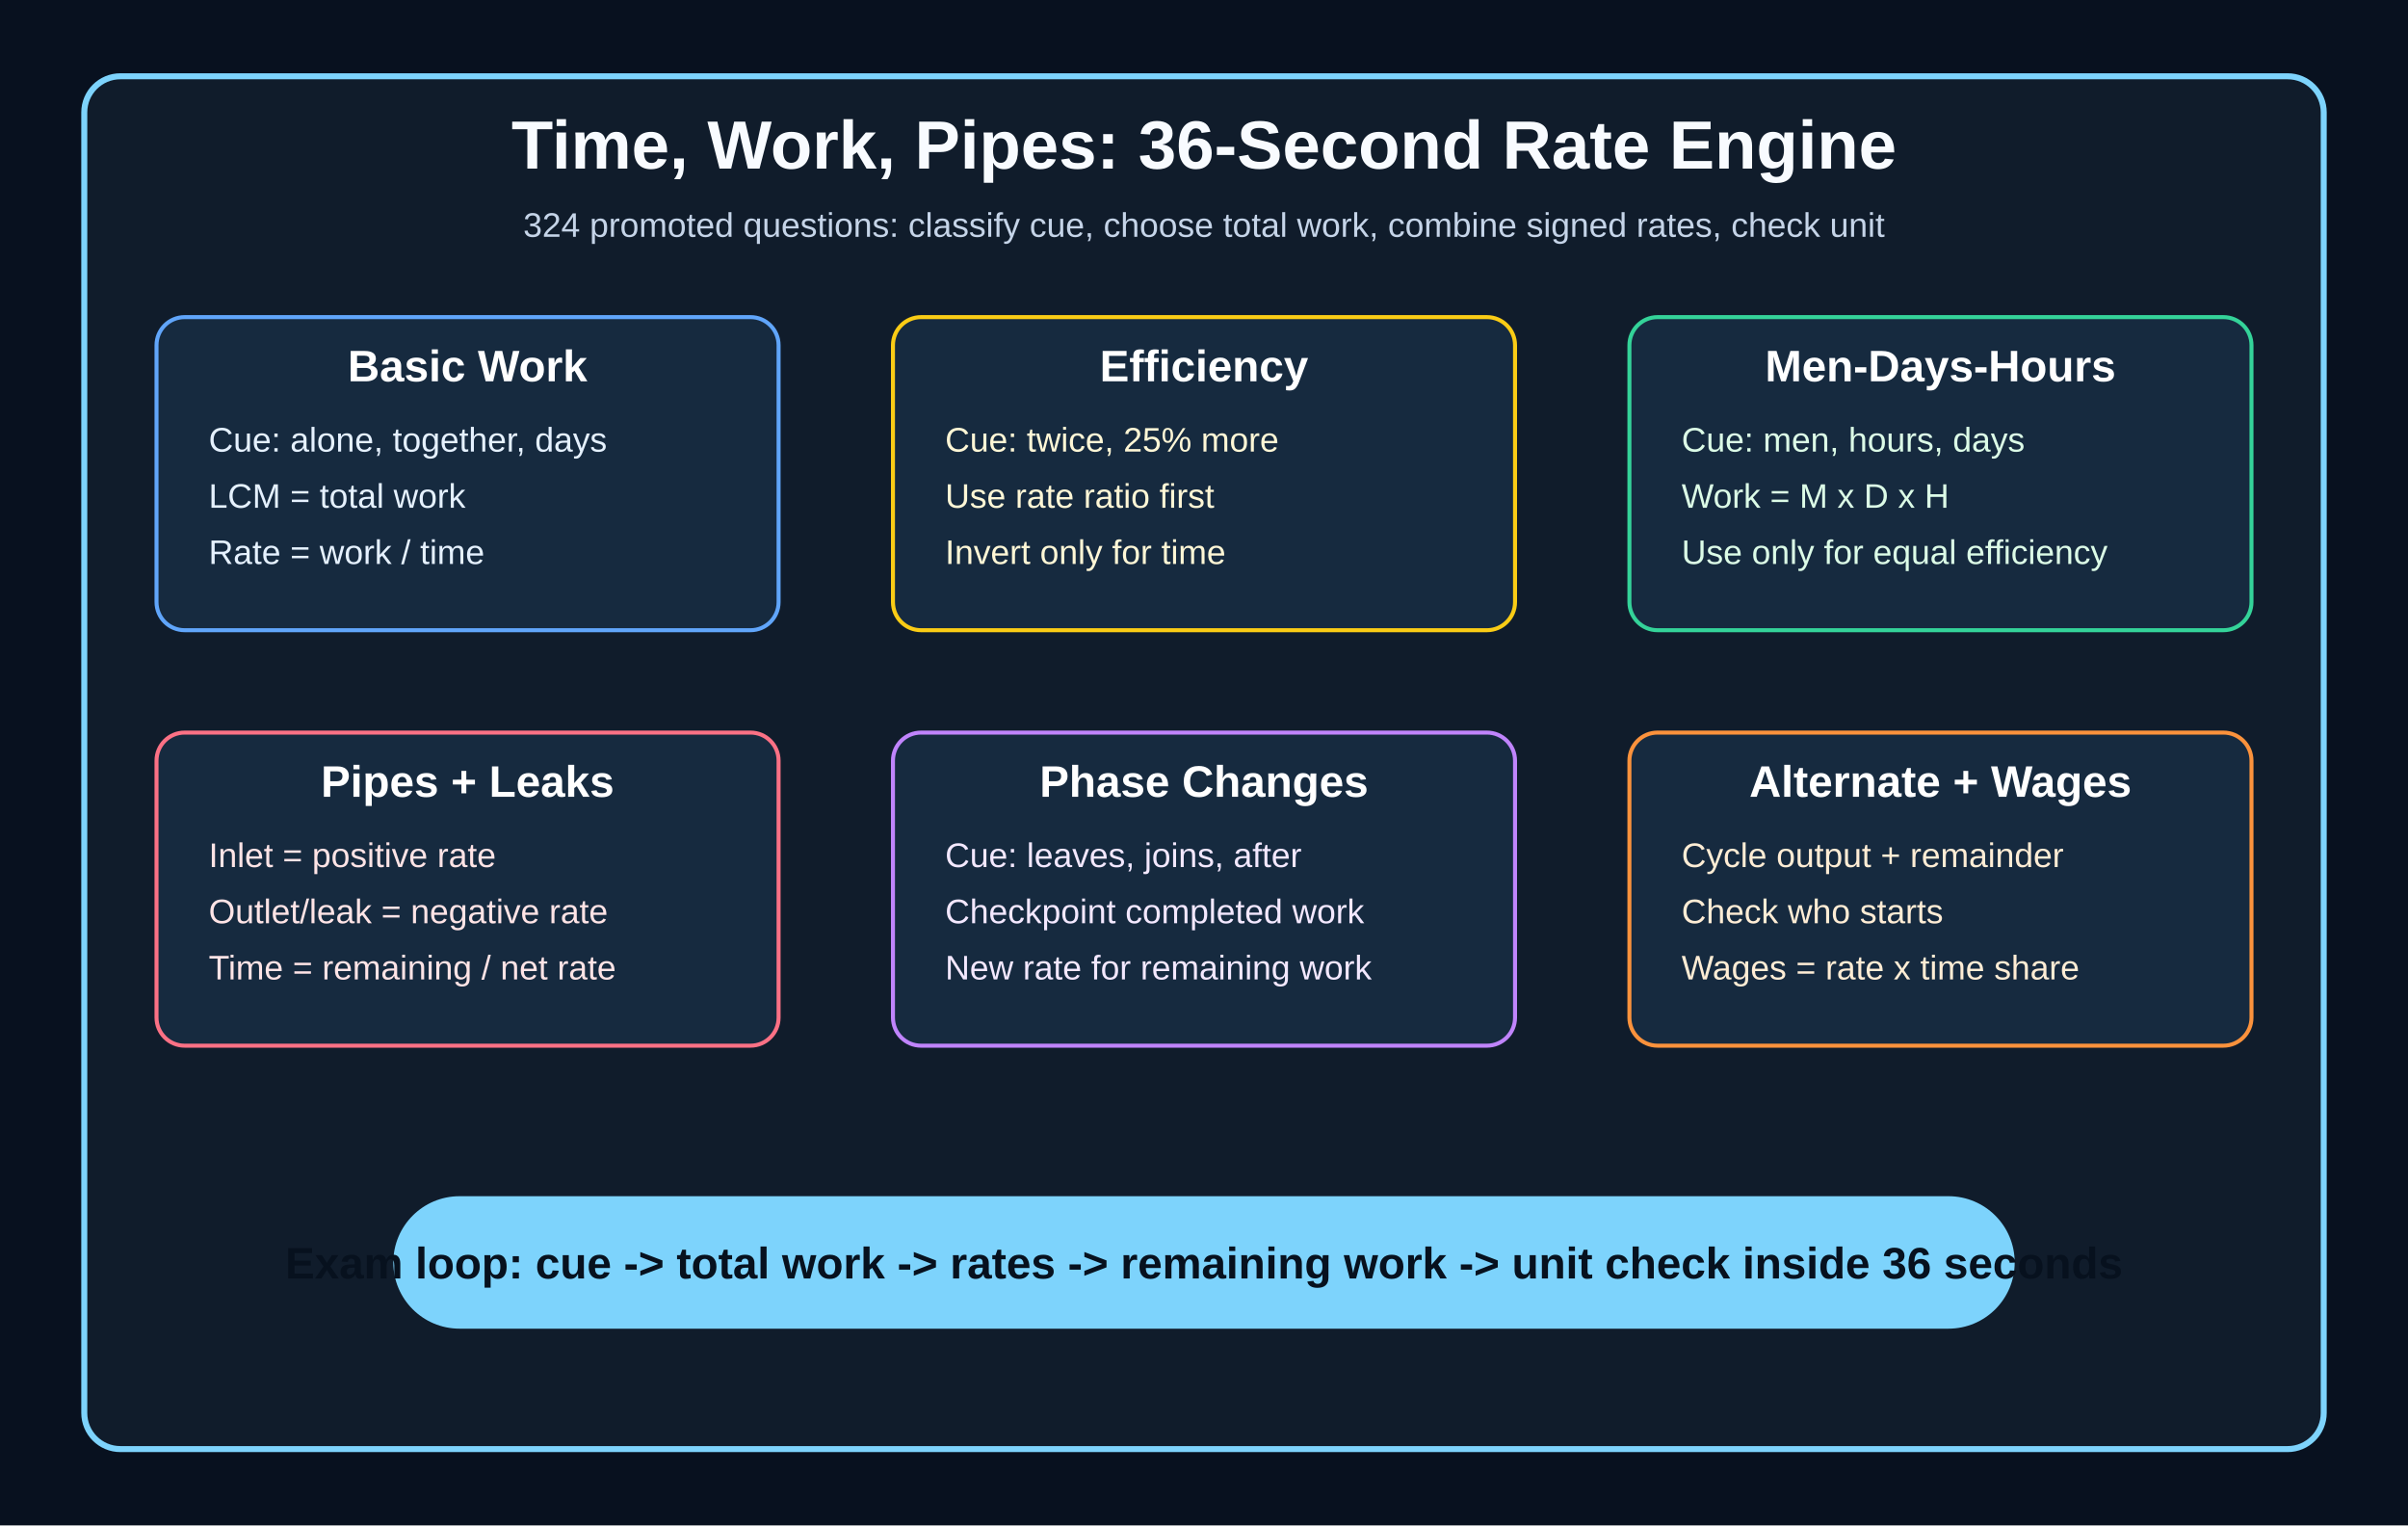
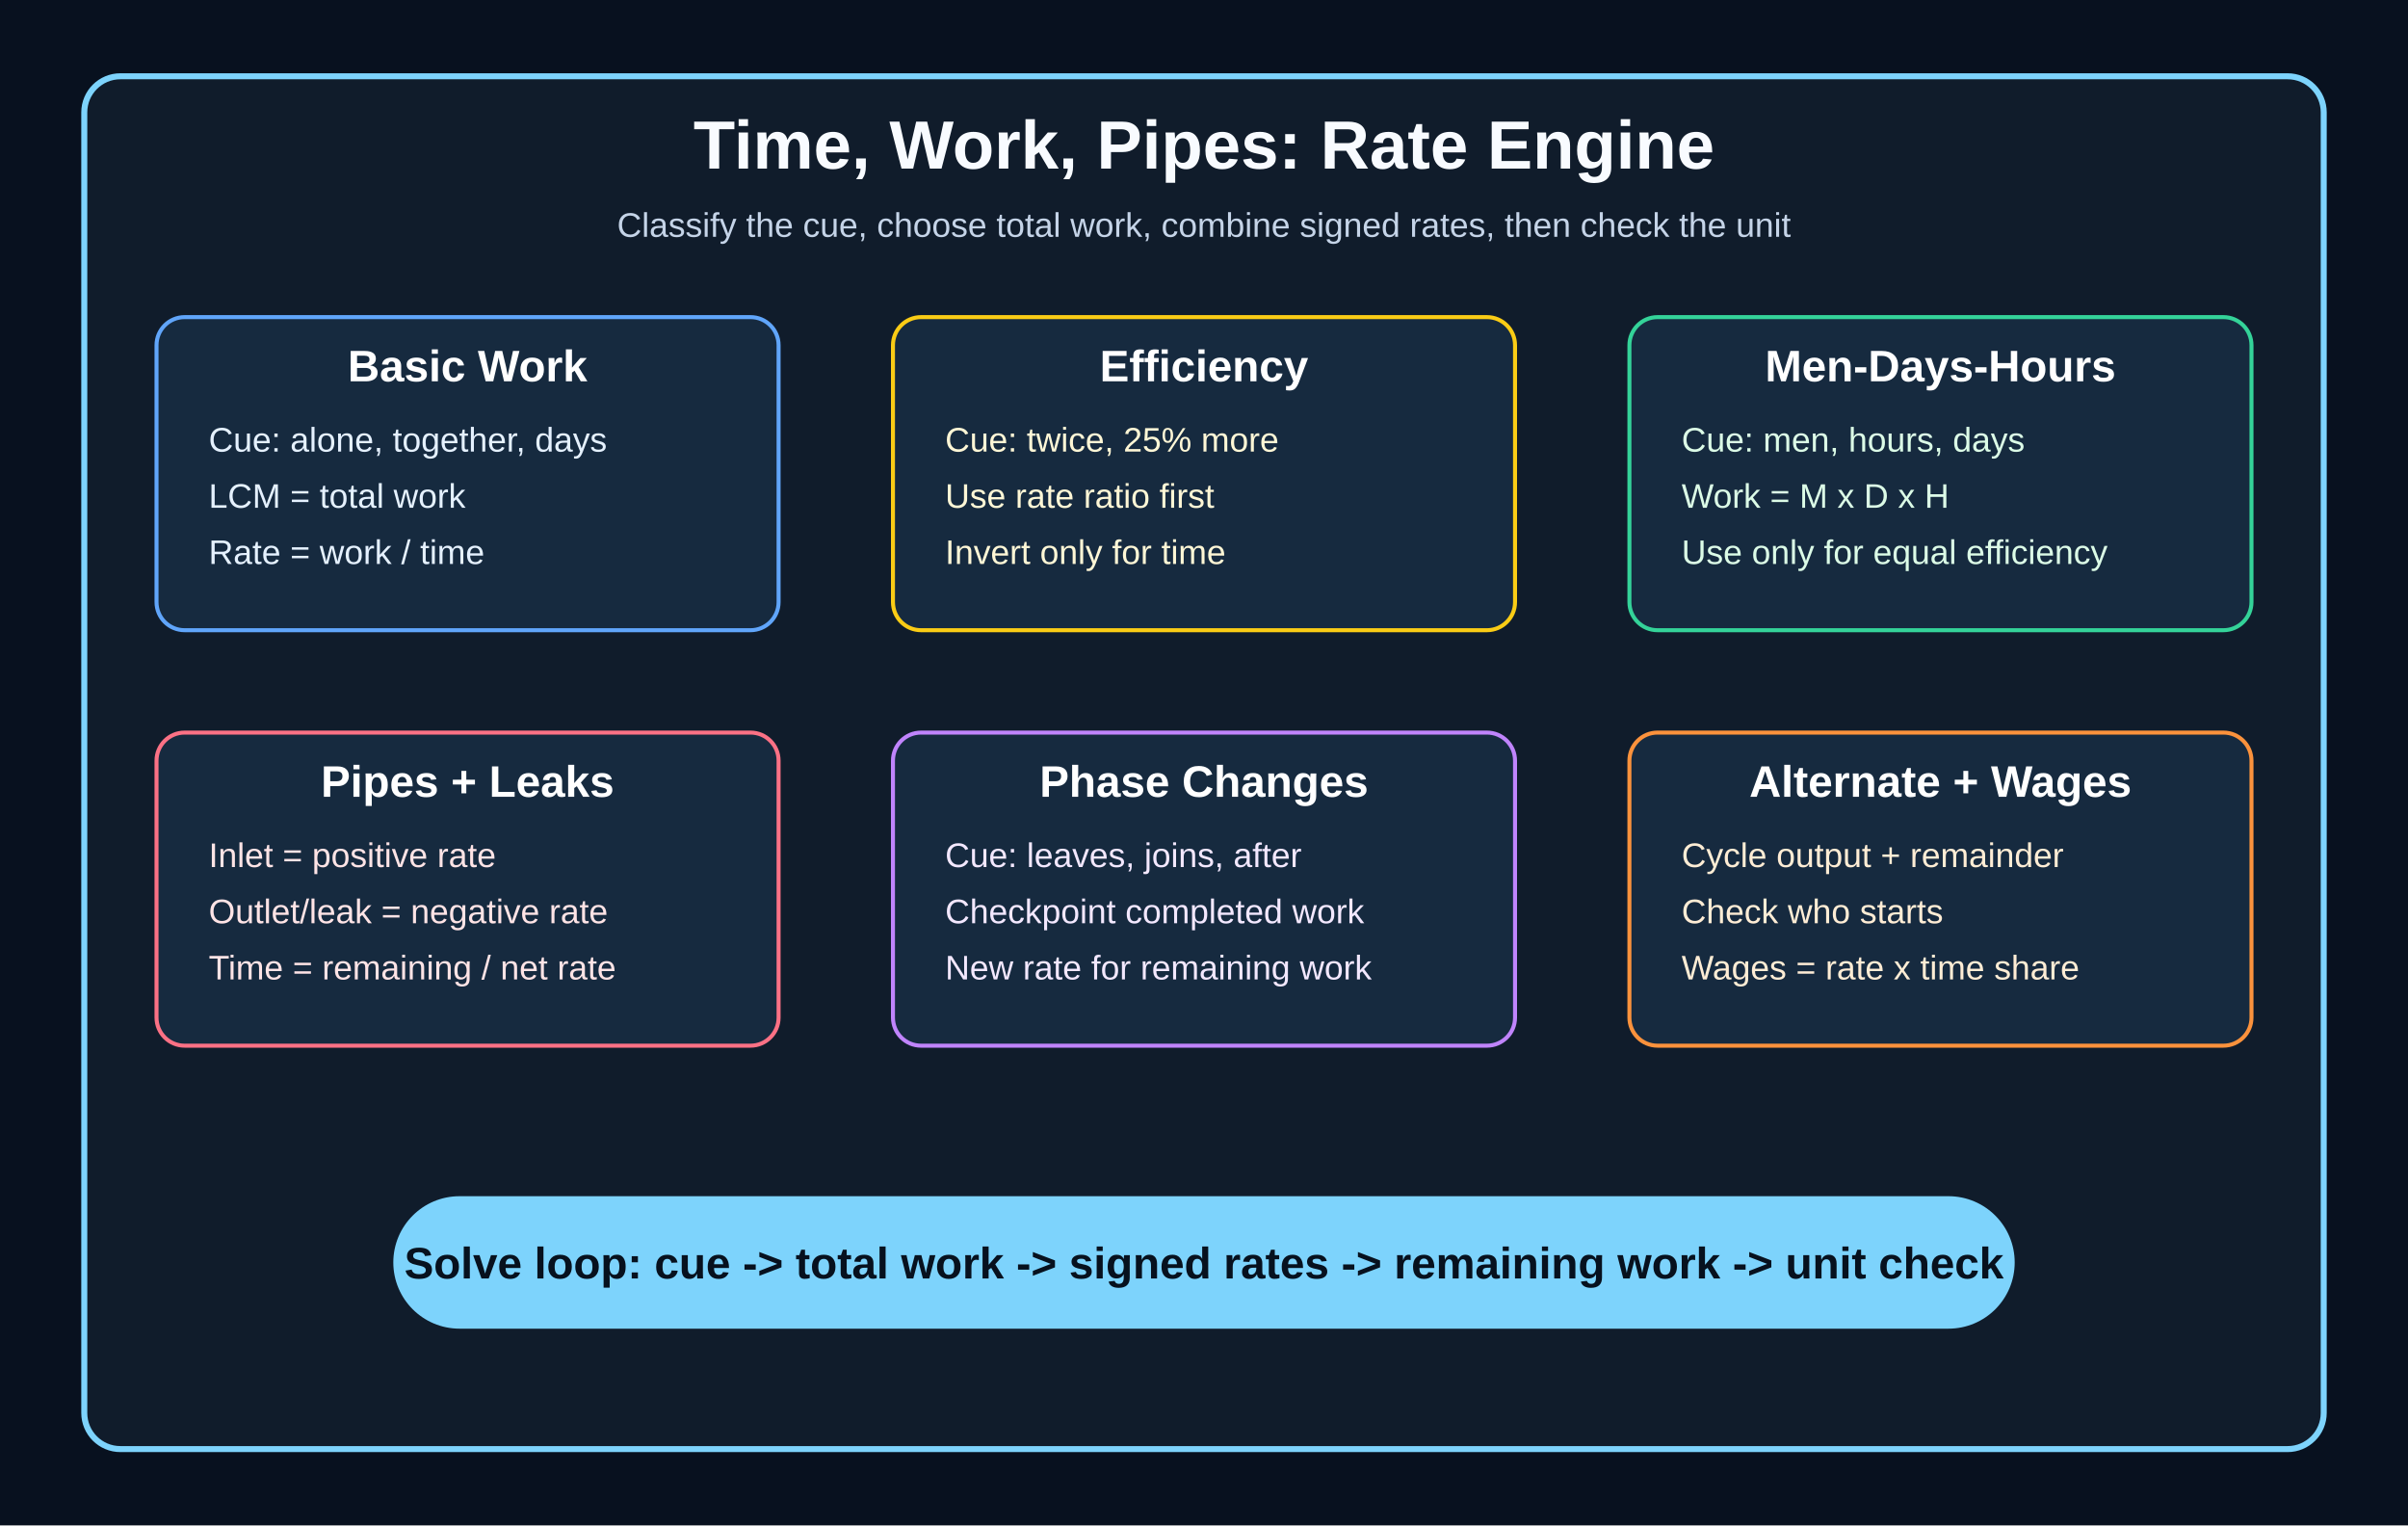
<svg xmlns="http://www.w3.org/2000/svg" width="1200" height="760" viewBox="0 0 1200 760" role="img" aria-labelledby="title desc">
  <rect width="1200" height="760" fill="#08111f" />
  <rect x="42" y="38" width="1116" height="684" rx="18" fill="#101c2b" stroke="#7dd3fc" stroke-width="3" />
-   <text x="600" y="84" text-anchor="middle" font-family="Arial, sans-serif" font-size="34" font-weight="700" fill="#f8fbff">Time, Work, Pipes: 36-Second Rate Engine</text>
-   <text x="600" y="118" text-anchor="middle" font-family="Arial, sans-serif" font-size="17" fill="#c5d4e8">324 promoted questions: classify cue, choose total work, combine signed rates, check unit</text>
+   <text x="600" y="84" text-anchor="middle" font-family="Arial, sans-serif" font-size="34" font-weight="700" fill="#f8fbff">Time, Work, Pipes: Rate Engine</text>
+   <text x="600" y="118" text-anchor="middle" font-family="Arial, sans-serif" font-size="17" fill="#c5d4e8">Classify the cue, choose total work, combine signed rates, then check the unit</text>
  <g font-family="Arial, sans-serif">
    <rect x="78" y="158" width="310" height="156" rx="14" fill="#162a3f" stroke="#60a5fa" stroke-width="2" />
    <text x="233" y="190" text-anchor="middle" font-size="22" font-weight="700" fill="#ffffff">Basic Work</text>
    <text x="104" y="225" font-size="17" fill="#e5f1ff">Cue: alone, together, days</text>
    <text x="104" y="253" font-size="17" fill="#e5f1ff">LCM = total work</text>
    <text x="104" y="281" font-size="17" fill="#e5f1ff">Rate = work / time</text>
    <rect x="445" y="158" width="310" height="156" rx="14" fill="#162a3f" stroke="#facc15" stroke-width="2" />
    <text x="600" y="190" text-anchor="middle" font-size="22" font-weight="700" fill="#ffffff">Efficiency</text>
    <text x="471" y="225" font-size="17" fill="#fff7d6">Cue: twice, 25% more</text>
    <text x="471" y="253" font-size="17" fill="#fff7d6">Use rate ratio first</text>
    <text x="471" y="281" font-size="17" fill="#fff7d6">Invert only for time</text>
    <rect x="812" y="158" width="310" height="156" rx="14" fill="#162a3f" stroke="#34d399" stroke-width="2" />
    <text x="967" y="190" text-anchor="middle" font-size="22" font-weight="700" fill="#ffffff">Men-Days-Hours</text>
    <text x="838" y="225" font-size="17" fill="#dcfce7">Cue: men, hours, days</text>
    <text x="838" y="253" font-size="17" fill="#dcfce7">Work = M x D x H</text>
    <text x="838" y="281" font-size="17" fill="#dcfce7">Use only for equal efficiency</text>
    <rect x="78" y="365" width="310" height="156" rx="14" fill="#162a3f" stroke="#fb7185" stroke-width="2" />
    <text x="233" y="397" text-anchor="middle" font-size="22" font-weight="700" fill="#ffffff">Pipes + Leaks</text>
    <text x="104" y="432" font-size="17" fill="#ffe4e6">Inlet = positive rate</text>
    <text x="104" y="460" font-size="17" fill="#ffe4e6">Outlet/leak = negative rate</text>
    <text x="104" y="488" font-size="17" fill="#ffe4e6">Time = remaining / net rate</text>
    <rect x="445" y="365" width="310" height="156" rx="14" fill="#162a3f" stroke="#c084fc" stroke-width="2" />
    <text x="600" y="397" text-anchor="middle" font-size="22" font-weight="700" fill="#ffffff">Phase Changes</text>
    <text x="471" y="432" font-size="17" fill="#f3e8ff">Cue: leaves, joins, after</text>
    <text x="471" y="460" font-size="17" fill="#f3e8ff">Checkpoint completed work</text>
    <text x="471" y="488" font-size="17" fill="#f3e8ff">New rate for remaining work</text>
    <rect x="812" y="365" width="310" height="156" rx="14" fill="#162a3f" stroke="#fb923c" stroke-width="2" />
    <text x="967" y="397" text-anchor="middle" font-size="22" font-weight="700" fill="#ffffff">Alternate + Wages</text>
    <text x="838" y="432" font-size="17" fill="#ffedd5">Cycle output + remainder</text>
    <text x="838" y="460" font-size="17" fill="#ffedd5">Check who starts</text>
    <text x="838" y="488" font-size="17" fill="#ffedd5">Wages = rate x time share</text>
    <rect x="196" y="596" width="808" height="66" rx="33" fill="#7dd3fc" />
-     <text x="600" y="637" text-anchor="middle" font-size="22" font-weight="700" fill="#07111e">Exam loop: cue -&gt; total work -&gt; rates -&gt; remaining work -&gt; unit check inside 36 seconds</text>
+     <text x="600" y="637" text-anchor="middle" font-size="22" font-weight="700" fill="#07111e">Solve loop: cue -&gt; total work -&gt; signed rates -&gt; remaining work -&gt; unit check</text>
  </g>
</svg>
